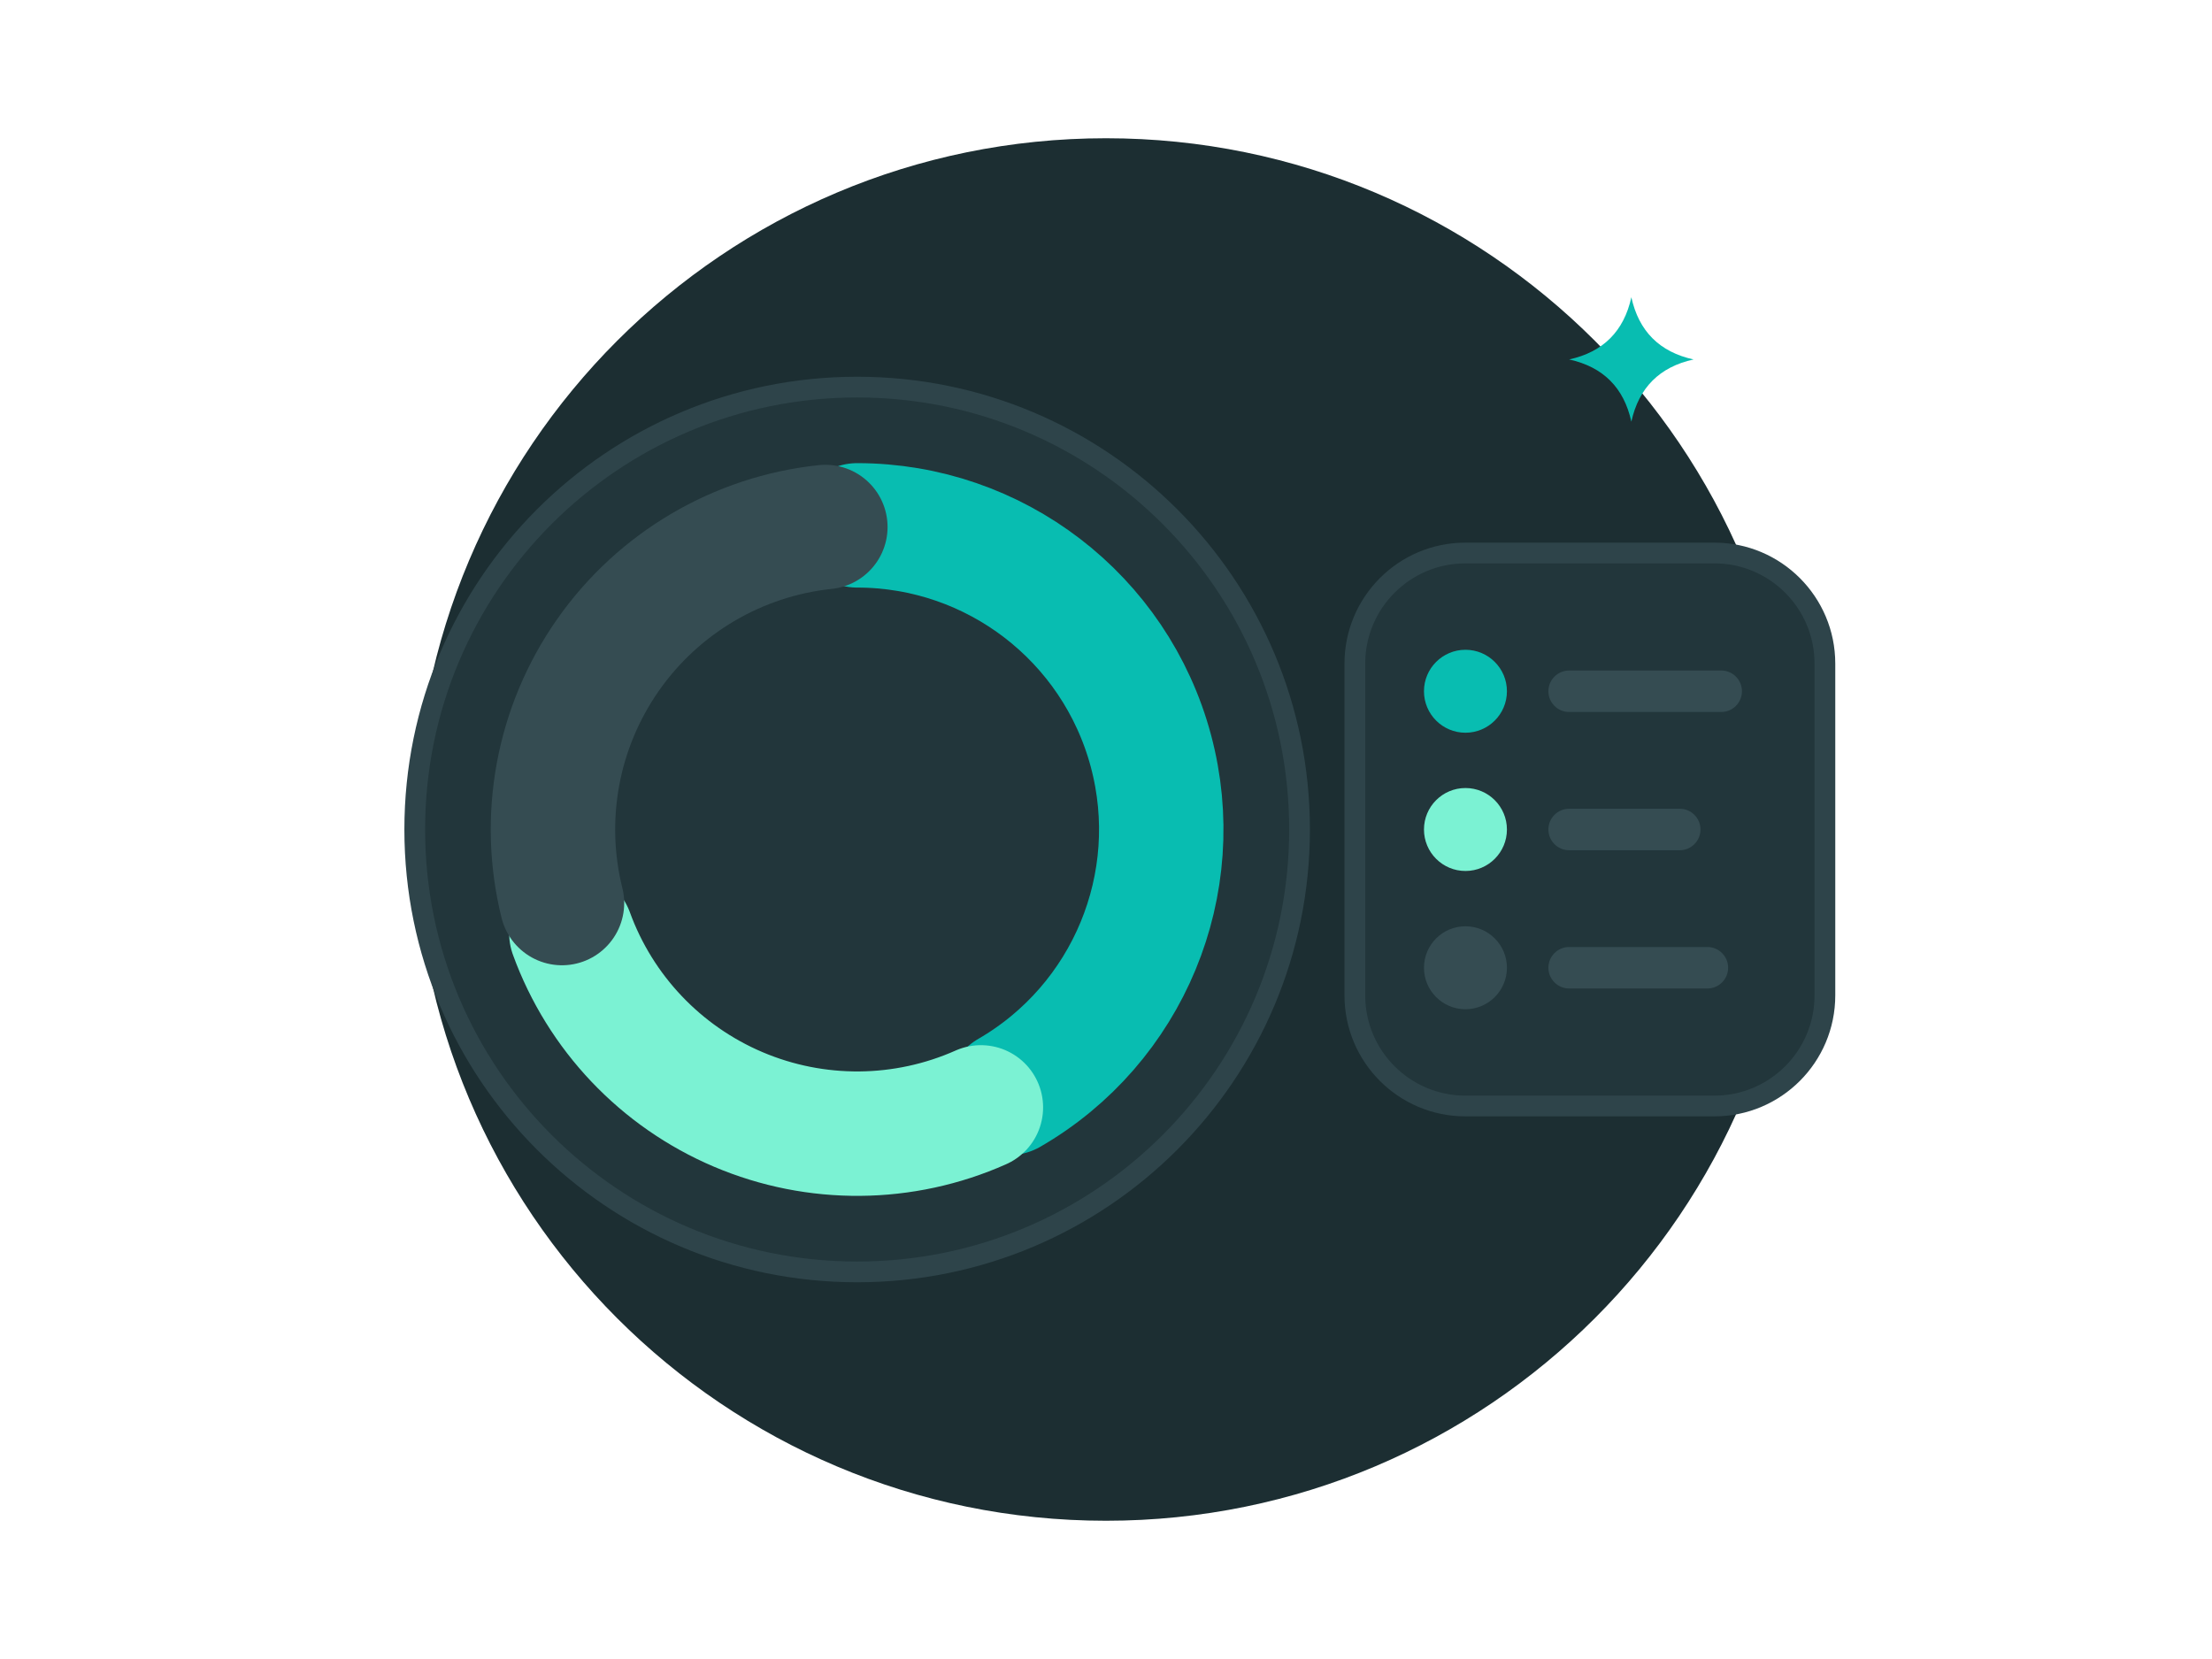
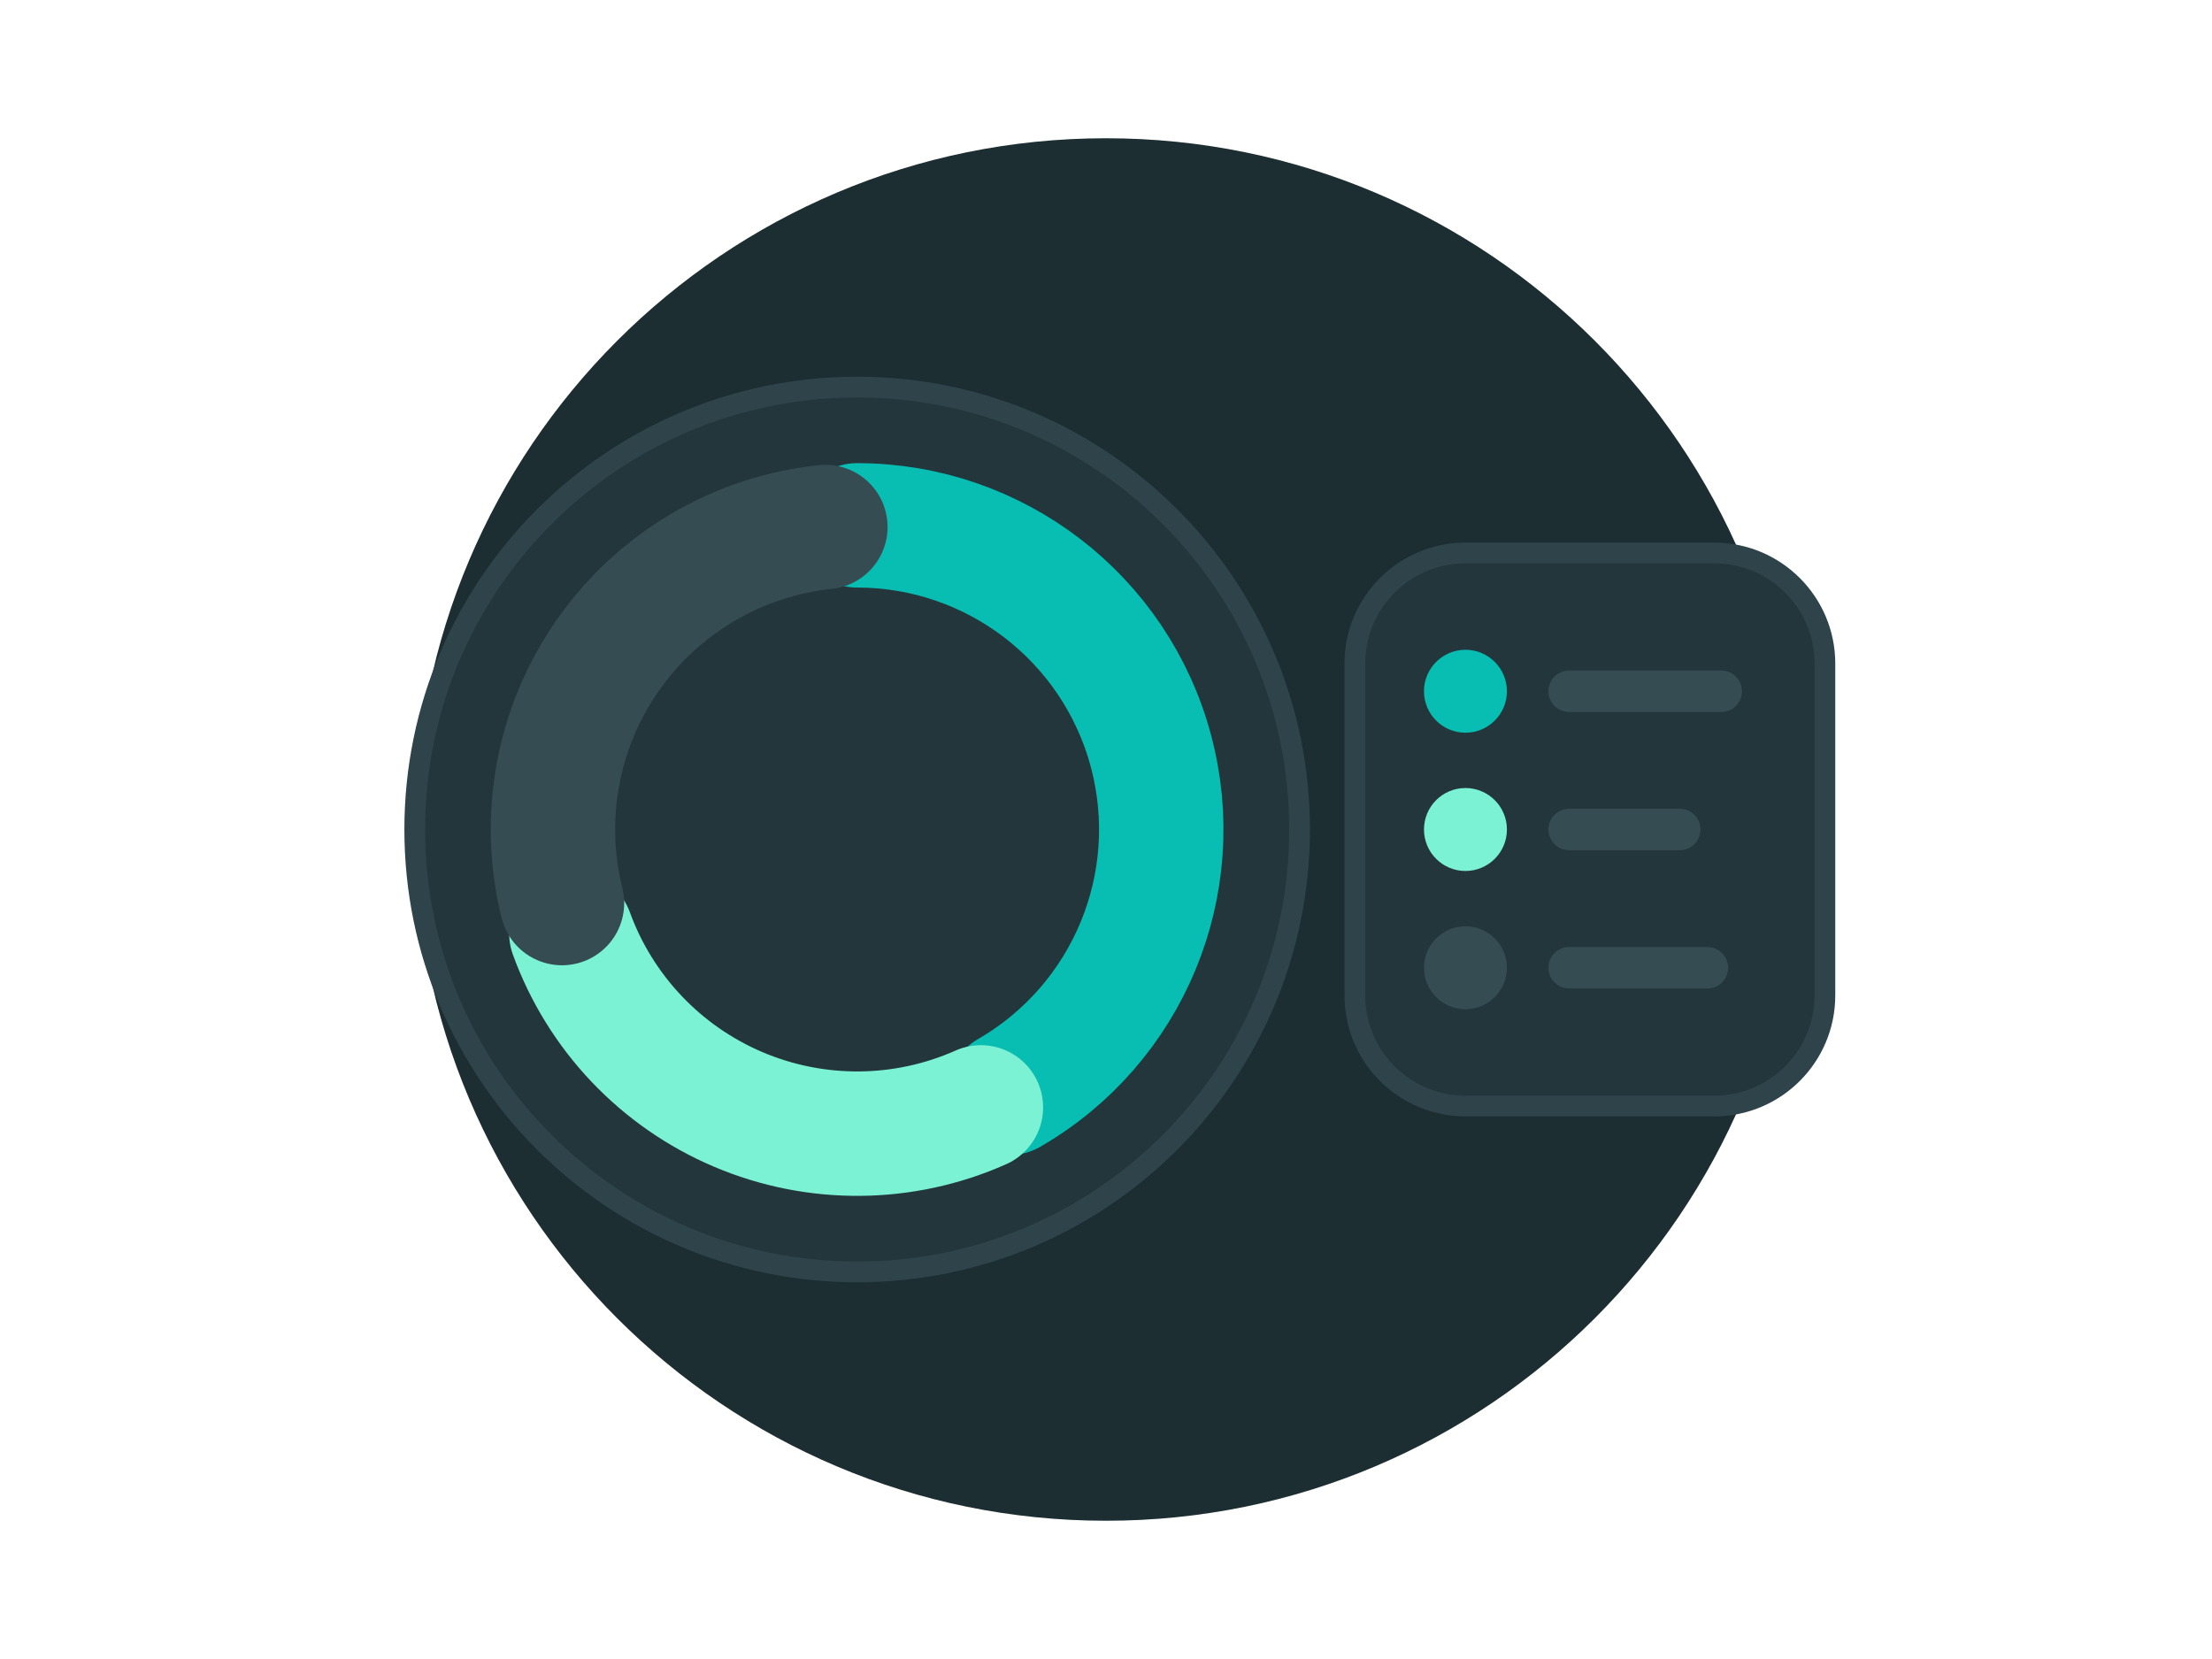
<svg xmlns="http://www.w3.org/2000/svg" viewBox="0 0 160 120" width="160" height="120">
  <circle cx="80" cy="60" r="50" fill="#1C2E32" />
  <circle cx="62" cy="60" r="32" fill="#22363B" stroke="#2E444A" stroke-width="1.5" />
  <path d="M62 38 A22 22 0 0 1 73 79.05" fill="none" stroke="#08BDB1" stroke-width="9" stroke-linecap="round" />
  <path d="M70.95 80.1 A22 22 0 0 1 41.33 67.52" fill="none" stroke="#7BF2D3" stroke-width="9" stroke-linecap="round" />
  <path d="M40.65 65.32 A22 22 0 0 1 59.7 38.12" fill="none" stroke="#354C52" stroke-width="9" stroke-linecap="round" />
  <rect x="98" y="40" width="34" height="40" rx="8" fill="#22363B" stroke="#2E444A" stroke-width="1.5" />
  <circle cx="106" cy="50" r="3" fill="#08BDB1" />
  <rect x="112" y="48.5" width="14" height="3" rx="1.5" fill="#354C52" />
  <circle cx="106" cy="60" r="3" fill="#7BF2D3" />
  <rect x="112" y="58.5" width="11" height="3" rx="1.5" fill="#354C52" />
  <circle cx="106" cy="70" r="3" fill="#354C52" />
  <rect x="112" y="68.5" width="13" height="3" rx="1.5" fill="#354C52" />
-   <path d="M118 21.5 Q118.81 25.19 122.5 26 Q118.81 26.81 118 30.5 Q117.19 26.81 113.5 26 Q117.19 25.19 118 21.5Z" fill="#08BDB1" />
</svg>
